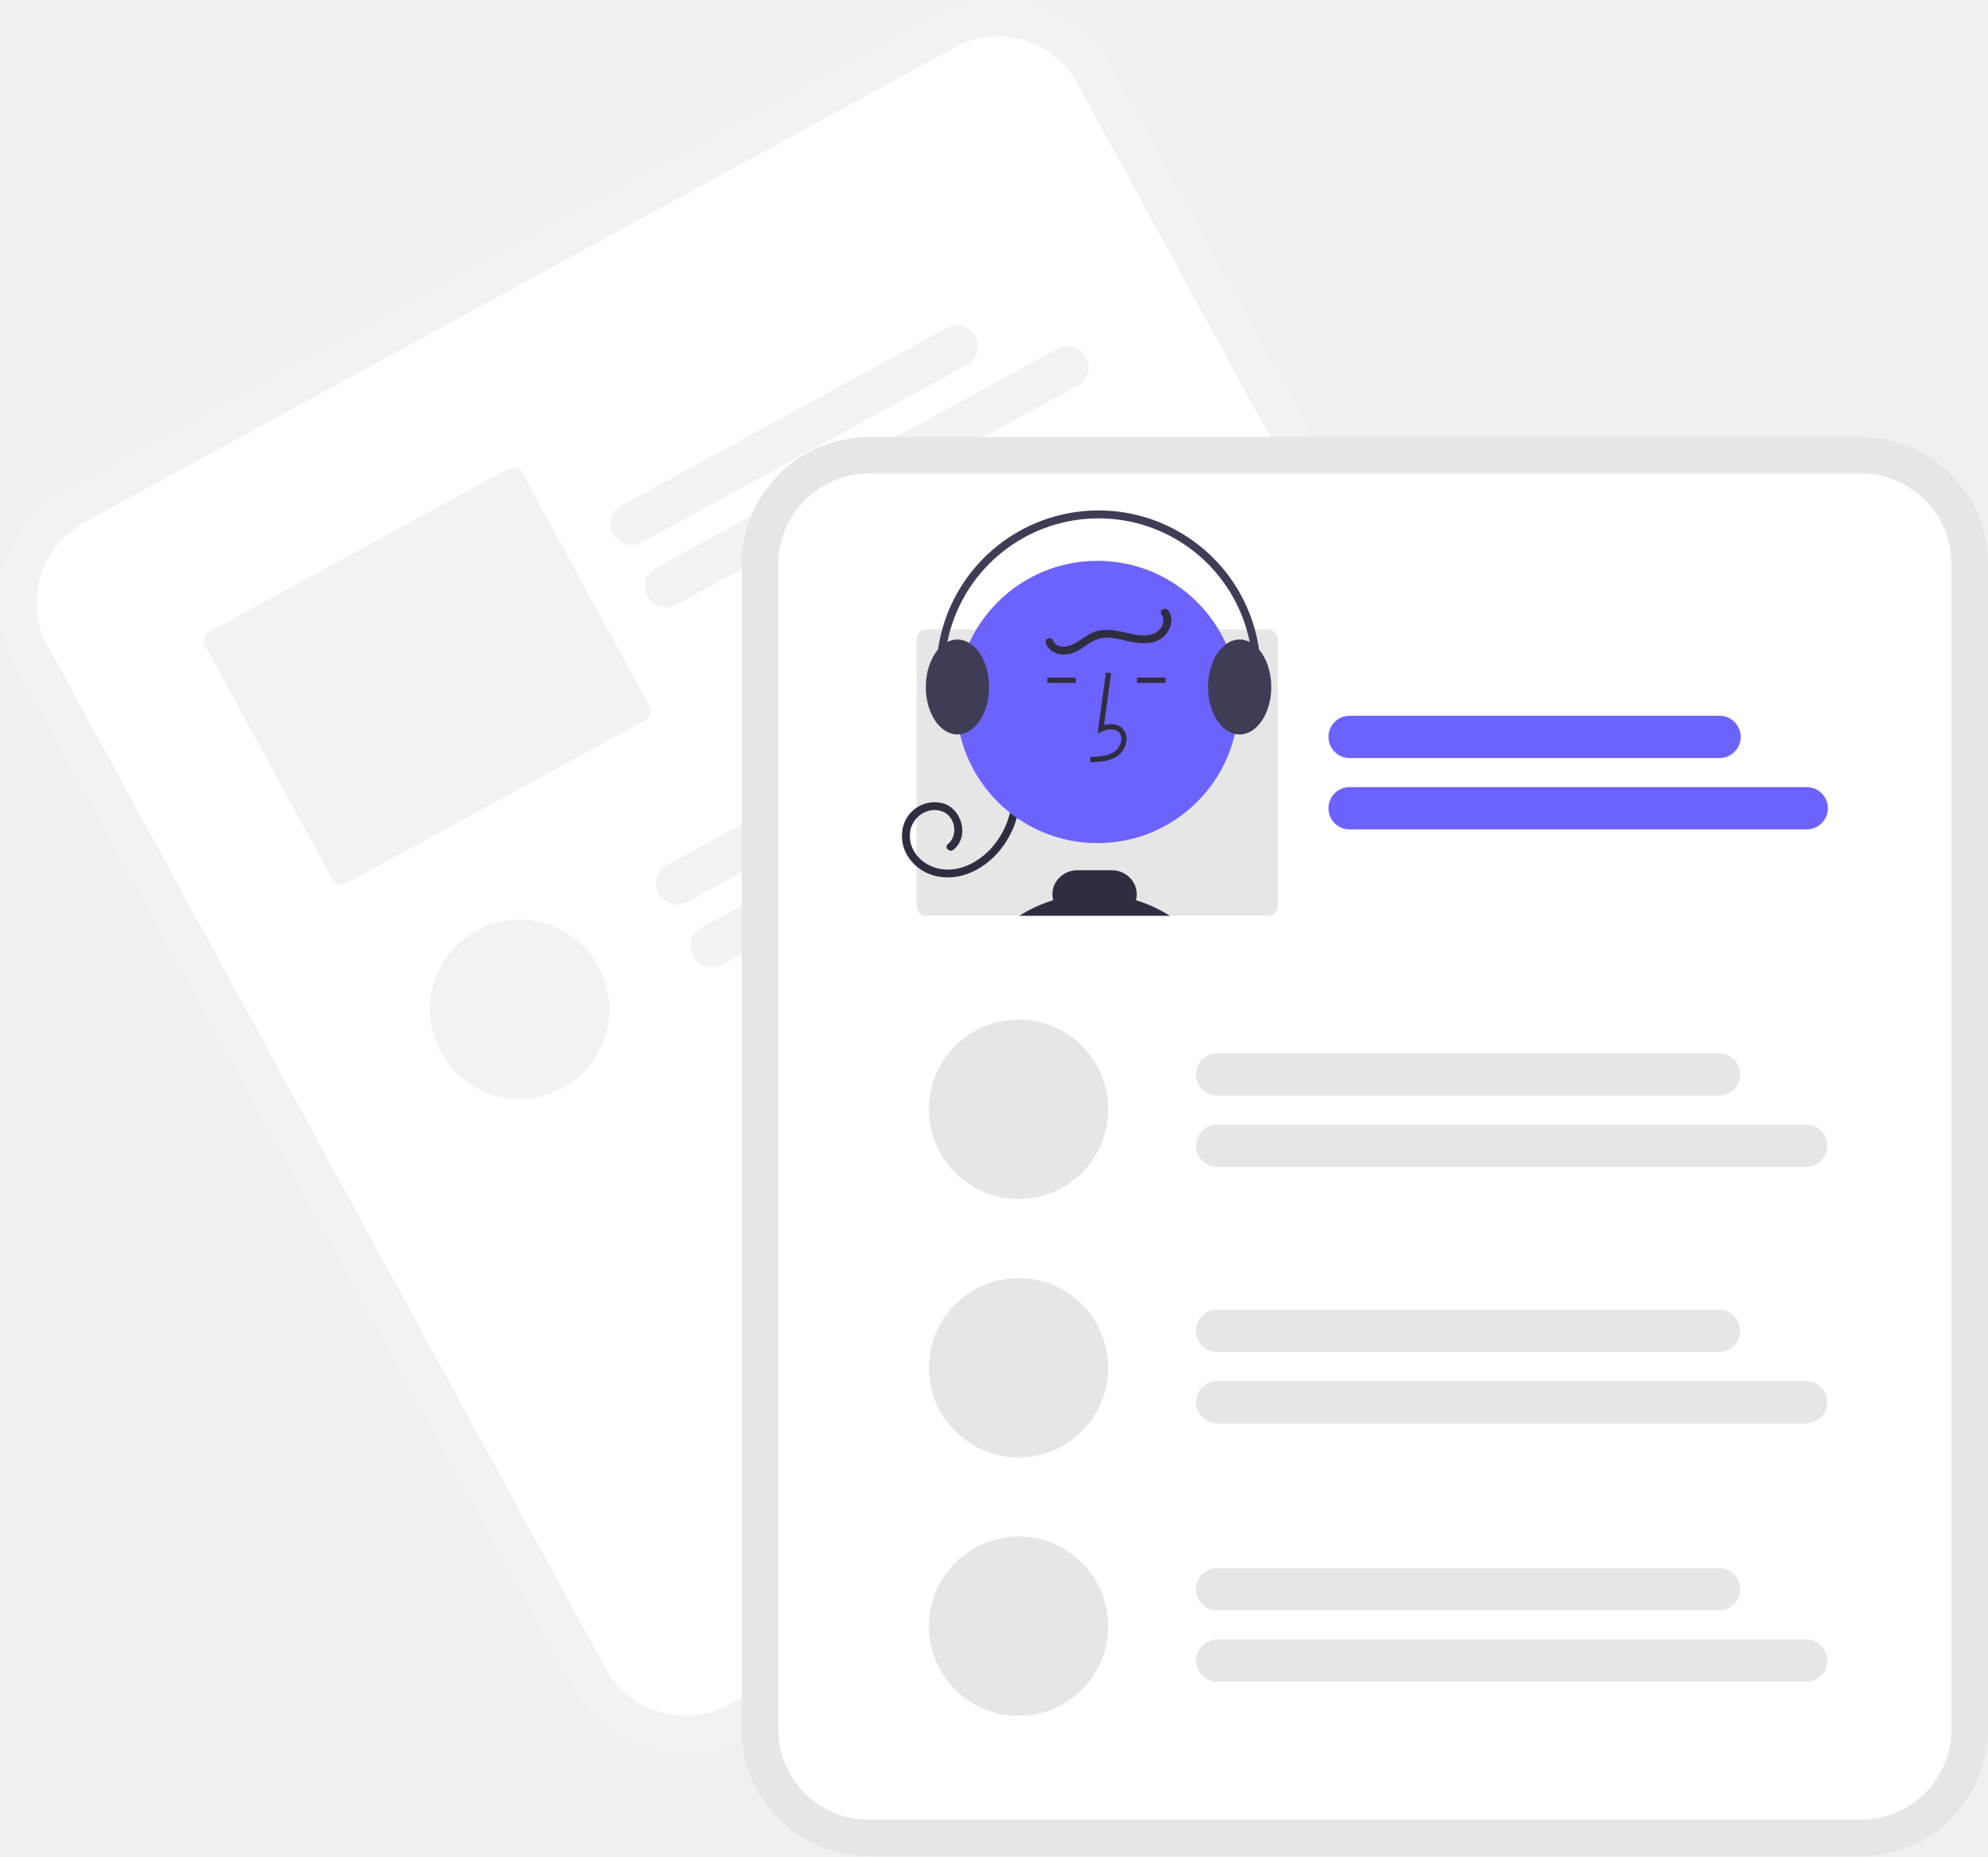
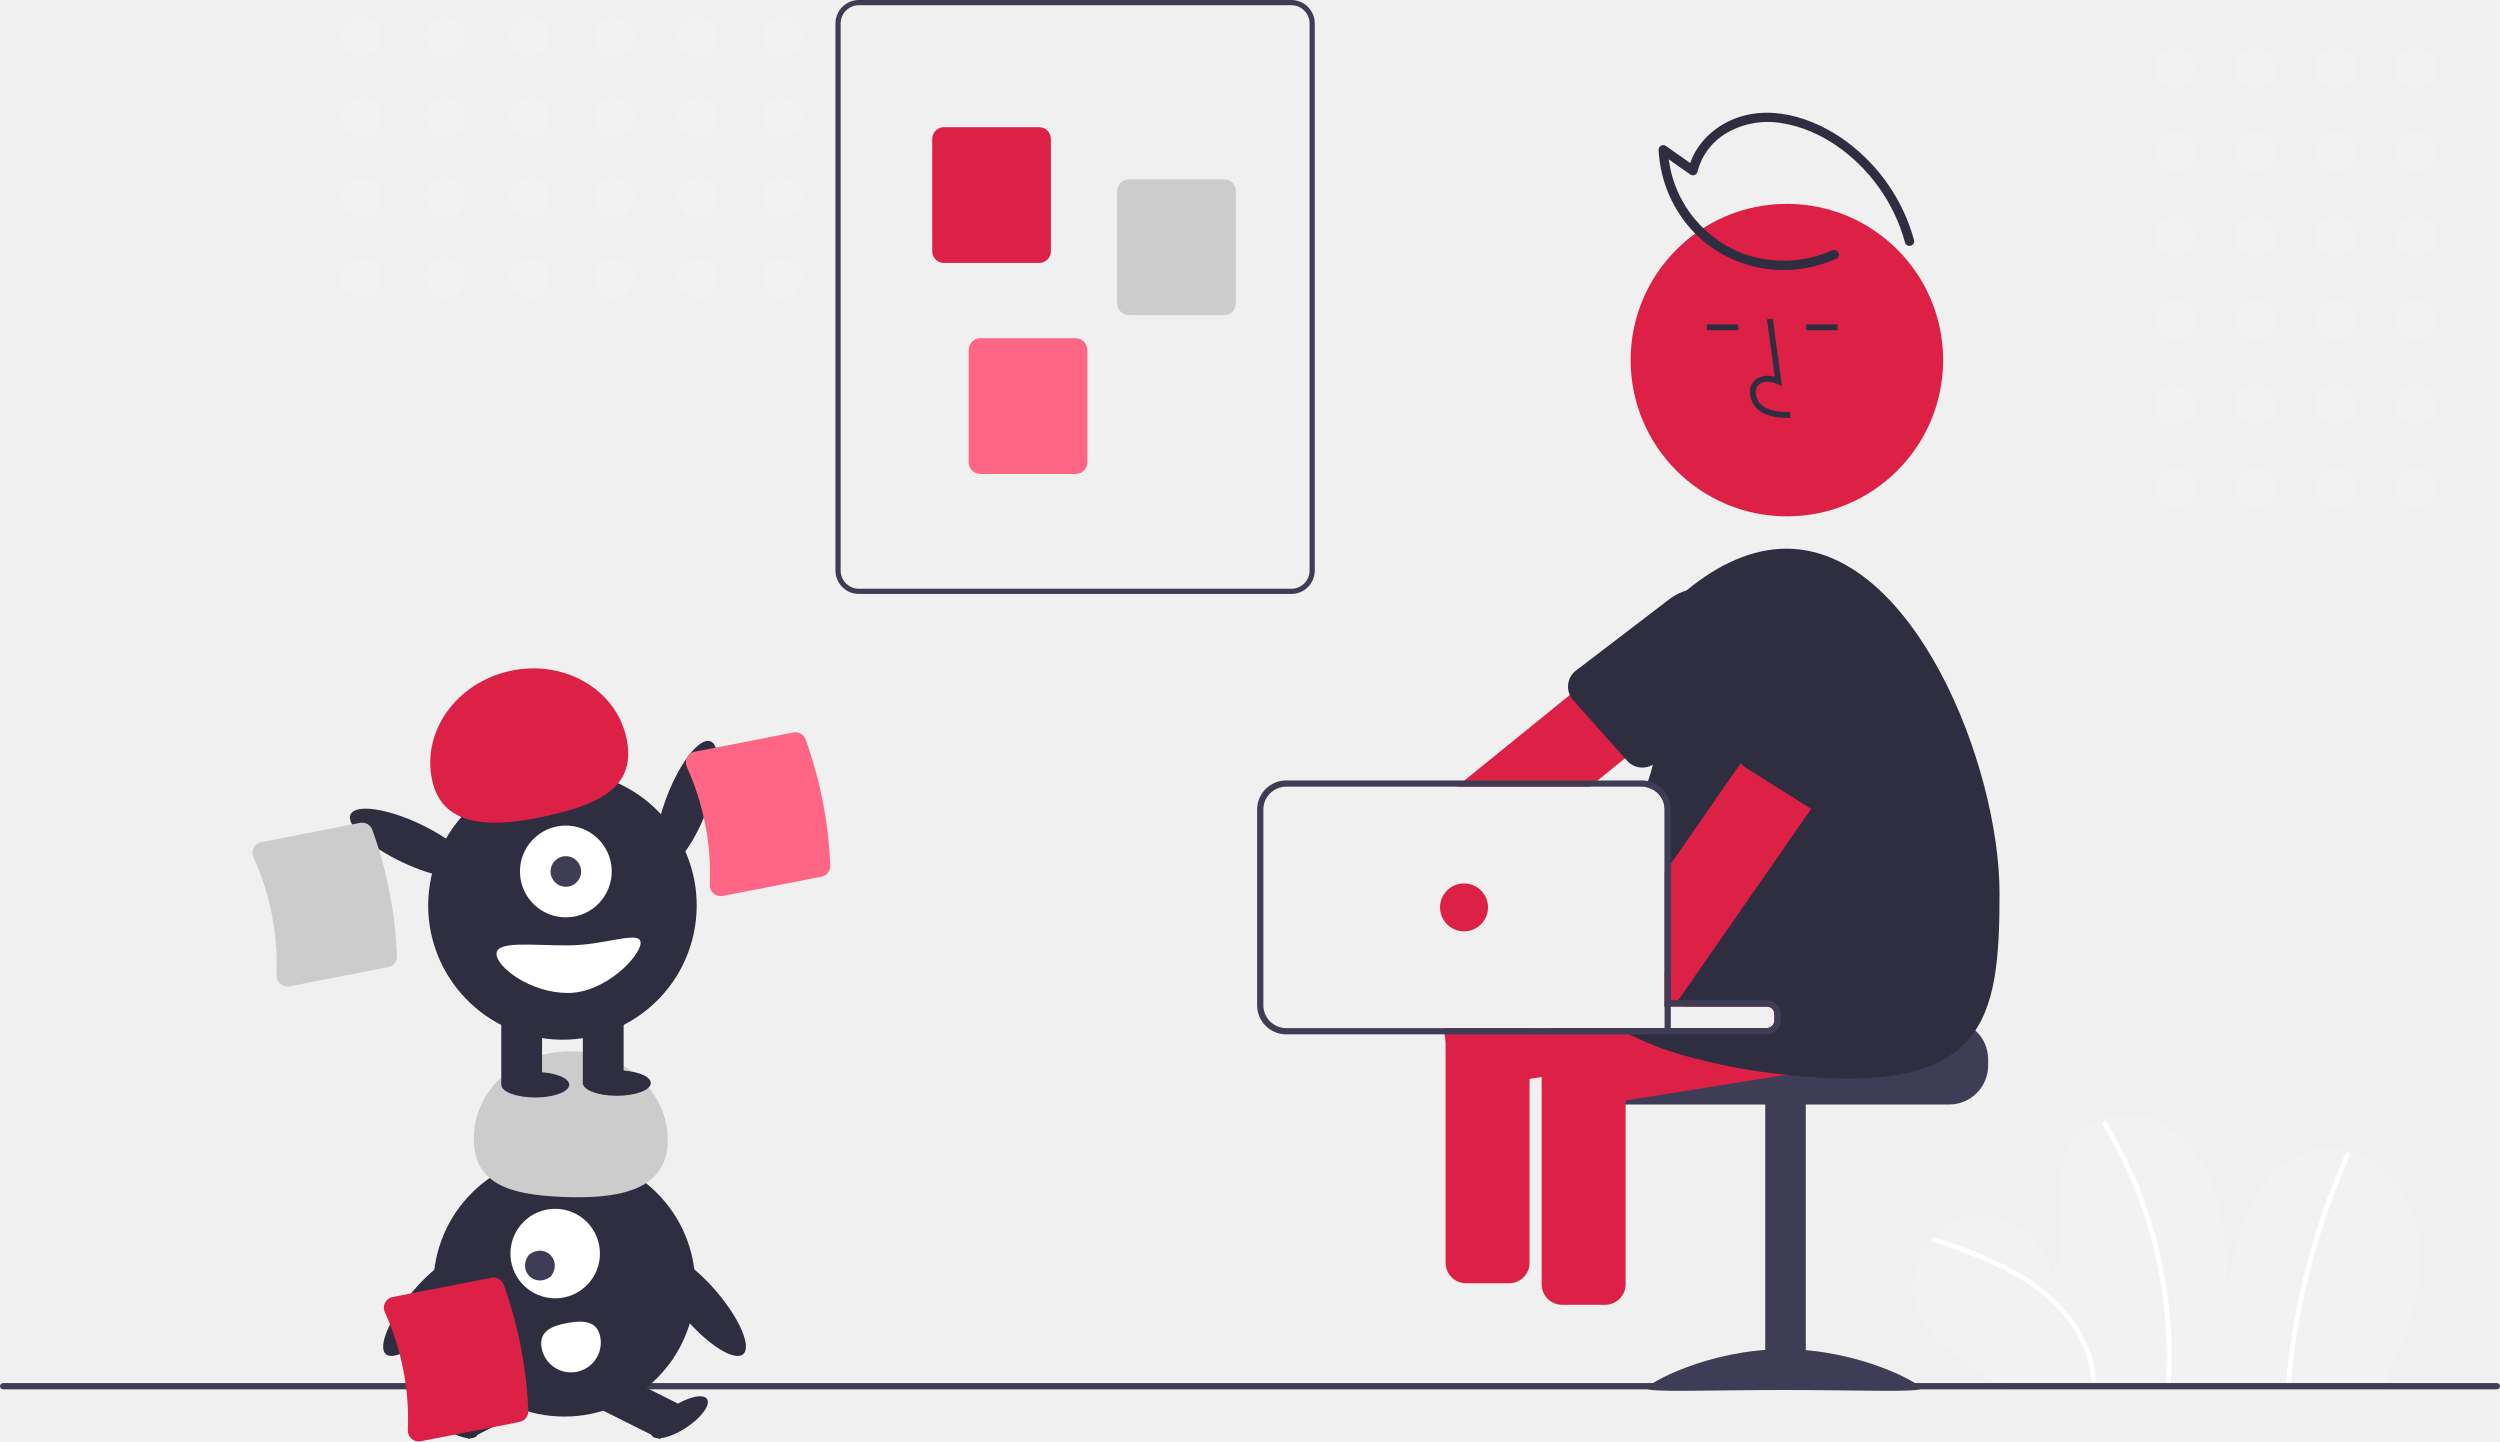
- <svg xmlns="http://www.w3.org/2000/svg" id="b85b6090-e265-40b4-b5a6-f759bbd384f1" data-name="Layer 1" width="753.875" height="703.828" viewBox="0 0 753.875 703.828">
-   <path d="M578.475,103.958l-23.068,12.587L271.198,271.614,248.13,284.201a48.179,48.179,0,0,0-19.195,65.296L440.578,737.391a48.179,48.179,0,0,0,65.296,19.196l.06-.033L836.159,576.375l.06-.033a48.179,48.179,0,0,0,19.196-65.296L643.771,123.153A48.179,48.179,0,0,0,578.475,103.958Z" transform="translate(-223.0627 -98.08587)" fill="#f2f2f2" />
-   <path d="M585.111,116.119l-27.323,14.908L282.088,281.455,254.766,296.363a34.309,34.309,0,0,0-13.67,46.499L452.739,730.755a34.309,34.309,0,0,0,46.499,13.67l.06-.033L829.523,564.214l.06-.033a34.309,34.309,0,0,0,13.669-46.499L631.61,129.789A34.309,34.309,0,0,0,585.111,116.119Z" transform="translate(-223.0627 -98.08587)" fill="#fff" />
-   <path d="M589.667,236.521,466.505,303.721a8.014,8.014,0,1,1-7.677-14.07l123.162-67.2a8.014,8.014,0,1,1,7.677,14.07Z" transform="translate(-223.0627 -98.08587)" fill="#f2f2f2" />
-   <path d="M631.641,244.431,479.46,327.464a8.014,8.014,0,0,1-7.677-14.07l152.181-83.033a8.014,8.014,0,1,1,7.677,14.07Z" transform="translate(-223.0627 -98.08587)" fill="#f2f2f2" />
-   <path d="M415.872,275.748l-113.548,61.954a3.841,3.841,0,0,0-1.532,5.21L349.144,431.53a3.841,3.841,0,0,0,5.21,1.532l113.548-61.954a3.841,3.841,0,0,0,1.532-5.21l-48.352-88.617A3.841,3.841,0,0,0,415.872,275.748Z" transform="translate(-223.0627 -98.08587)" fill="#f2f2f2" />
-   <path d="M650.776,348.963,483.723,440.111a8.014,8.014,0,1,1-7.677-14.07l167.053-91.148a8.014,8.014,0,1,1,7.677,14.07Z" transform="translate(-223.0627 -98.08587)" fill="#f2f2f2" />
-   <path d="M692.751,356.872,496.678,463.854a8.014,8.014,0,0,1-7.677-14.07L685.074,342.802a8.014,8.014,0,1,1,7.677,14.07Z" transform="translate(-223.0627 -98.08587)" fill="#f2f2f2" />
-   <circle cx="197.039" cy="382.672" r="34" fill="#f2f2f2" />
-   <path d="M928.812,263.788H552.494a48.179,48.179,0,0,0-48.125,48.125V753.789a48.179,48.179,0,0,0,48.125,48.125H928.812a48.179,48.179,0,0,0,48.125-48.125V311.913A48.179,48.179,0,0,0,928.812,263.788Z" transform="translate(-223.0627 -98.08587)" fill="#e6e6e6" />
-   <path d="M928.813,277.642H552.494a34.309,34.309,0,0,0-34.271,34.271V753.789A34.309,34.309,0,0,0,552.494,788.06H928.813a34.309,34.309,0,0,0,34.271-34.271V311.913A34.309,34.309,0,0,0,928.813,277.642Z" transform="translate(-223.0627 -98.08587)" fill="#fff" />
-   <path d="M875.143,385.517H734.842a8.014,8.014,0,0,1,0-16.028H875.143a8.014,8.014,0,1,1,0,16.028Z" transform="translate(-223.0627 -98.08587)" fill="#6c63ff" />
-   <path d="M908.201,412.565H734.842a8.014,8.014,0,1,1,0-16.028h173.36a8.014,8.014,0,0,1,0,16.028Z" transform="translate(-223.0627 -98.08587)" fill="#6c63ff" />
-   <path d="M703.792,336.711H574.442a3.841,3.841,0,0,0-3.84,3.84v100.95a3.841,3.841,0,0,0,3.84,3.84h129.35a3.841,3.841,0,0,0,3.84-3.84v-100.95A3.841,3.841,0,0,0,703.792,336.711Z" transform="translate(-223.0627 -98.08587)" fill="#e6e6e6" />
-   <path d="M609.924,398.701a34.087,34.087,0,0,1-8.804,23.076c-5.656,6.207-14.076,10.324-22.573,8.62-7.824-1.568-14.182-8.407-13.389-16.68a12.356,12.356,0,0,1,15.267-11.095c7.433,1.929,10.394,12.641,4.201,17.669-1.486,1.206-3.621-.904-2.121-2.121,4.094-3.324,2.829-10.595-2.112-12.419-5.754-2.123-11.85,2.443-12.264,8.326-.491,6.974,4.852,12.226,11.404,13.463,7.088,1.338,14.115-2.29,18.918-7.297a30.955,30.955,0,0,0,8.474-21.542,1.501,1.501,0,0,1,3,0Z" transform="translate(-223.0627 -98.08587)" fill="#2f2e41" />
-   <circle cx="416.155" cy="266.167" r="53.519" fill="#6c63ff" />
-   <path d="M636.48,387.089l-.056-2c3.721-.104,7.001-.337,9.466-2.138a6.148,6.148,0,0,0,2.381-4.528,3.514,3.514,0,0,0-1.153-2.895c-1.636-1.382-4.269-.935-6.188-.055l-1.655.759,3.173-23.19,1.981.271-2.699,19.727c2.607-.767,5.023-.437,6.678.961a5.471,5.471,0,0,1,1.86,4.492,8.133,8.133,0,0,1-3.2,6.073C643.903,386.881,639.787,386.996,636.48,387.089Z" transform="translate(-223.0627 -98.08587)" fill="#2f2e41" />
-   <rect x="431.167" y="256.929" width="10.771" height="2" fill="#2f2e41" />
-   <rect x="397.167" y="256.929" width="10.771" height="2" fill="#2f2e41" />
-   <path d="M609.572,445.341a53.006,53.006,0,0,1,12.89-5.93,8.568,8.568,0,0,1,.02-4.71,9.426,9.426,0,0,1,9.13-6.63h13.04a9.46,9.46,0,0,1,9.15,6.64,8.532,8.532,0,0,1,.02,4.7,53.167,53.167,0,0,1,12.89,5.93Z" transform="translate(-223.0627 -98.08587)" fill="#2f2e41" />
-   <path d="M700.522,344.391a11.571,11.571,0,0,0-3.53-2.87,8.367,8.367,0,0,0-3.85-.95,8.772,8.772,0,0,0-5.11,1.72c-4.07,2.88-6.89,9.09-6.89,16.28,0,9.02,4.44,16.5,10.21,17.8a8.253,8.253,0,0,0,1.79.2c6.61,0,12-8.07,12-18C705.142,352.811,703.332,347.681,700.522,344.391Z" transform="translate(-223.0627 -98.08587)" fill="#3f3d56" />
-   <path d="M590.602,341.861h-.01a8.578,8.578,0,0,0-4.45-1.29,8.367,8.367,0,0,0-3.85.95,11.571,11.571,0,0,0-3.53,2.87l-.01.01c-2.8,3.29-4.61,8.42-4.61,14.17,0,7.76,3.28,14.38,7.88,16.91a8.542,8.542,0,0,0,4.12,1.09,7.724,7.724,0,0,0,.96-.06h.01c6.16-.74,11.03-8.5,11.03-17.94C598.142,351.011,595.013,344.521,590.602,341.861Z" transform="translate(-223.0627 -98.08587)" fill="#3f3d56" />
-   <path d="M582.772,373.76a1.501,1.501,0,0,0,1.422-1.98,58.499,58.499,0,1,1,112.687-6.575,1.5,1.5,0,0,0,2.936.619A61.501,61.501,0,1,0,581.351,372.739,1.501,1.501,0,0,0,582.772,373.76Z" transform="translate(-223.0627 -98.08587)" fill="#3f3d56" />
-   <path d="M666.103,329.577c2.119,2.893,1.074,6.791-1.158,9.285-2.905,3.245-7.539,3.45-11.562,2.848-4.514-.676-9.303-2.791-13.873-1.366-3.895,1.215-6.674,4.748-10.721,5.635-3.589.787-7.881-.255-9.139-4.08-.605-1.838,2.291-2.626,2.893-.798.814,2.475,4.329,2.425,6.341,1.74,3.227-1.099,5.714-3.771,8.885-5.047,3.739-1.505,7.796-.825,11.603.032,3.588.808,7.718,2.006,11.293.497,2.645-1.117,4.75-4.635,2.847-7.232-1.142-1.559,1.46-3.057,2.59-1.514Z" transform="translate(-223.0627 -98.08587)" fill="#2f2e41" />
-   <path d="M874.932,513.492H684.63a8.014,8.014,0,1,1,0-16.028H874.932a8.014,8.014,0,0,1,0,16.028Z" transform="translate(-223.0627 -98.08587)" fill="#e6e6e6" />
-   <path d="M907.99,540.539H684.63a8.014,8.014,0,1,1,0-16.028H907.99a8.014,8.014,0,1,1,0,16.028Z" transform="translate(-223.0627 -98.08587)" fill="#e6e6e6" />
-   <path d="M874.932,610.705H684.63a8.014,8.014,0,1,1,0-16.028H874.932a8.014,8.014,0,1,1,0,16.028Z" transform="translate(-223.0627 -98.08587)" fill="#e6e6e6" />
-   <path d="M907.99,637.753H684.63a8.014,8.014,0,1,1,0-16.028H907.99a8.014,8.014,0,1,1,0,16.028Z" transform="translate(-223.0627 -98.08587)" fill="#e6e6e6" />
-   <circle cx="386.25" cy="420.614" r="34" fill="#e6e6e6" />
-   <circle cx="386.25" cy="518.614" r="34" fill="#e6e6e6" />
-   <path d="M874.932,708.705H684.63a8.014,8.014,0,1,1,0-16.028H874.932a8.014,8.014,0,1,1,0,16.028Z" transform="translate(-223.0627 -98.08587)" fill="#e6e6e6" />
-   <path d="M907.99,735.753H684.63a8.014,8.014,0,1,1,0-16.028H907.99a8.014,8.014,0,1,1,0,16.028Z" transform="translate(-223.0627 -98.08587)" fill="#e6e6e6" />
-   <circle cx="386.25" cy="616.614" r="34" fill="#e6e6e6" />
+ <svg xmlns="http://www.w3.org/2000/svg" id="a91fd4ba-2994-4174-ad77-9b89e961cfb5" data-name="Layer 1" width="802" height="462.415" viewBox="0 0 802 462.415">
+   <circle cx="775.091" cy="21.98" r="6.467" fill="#f2f2f2" />
+   <circle cx="749.317" cy="21.98" r="6.467" fill="#f2f2f2" />
+   <circle cx="723.544" cy="21.98" r="6.467" fill="#f2f2f2" />
+   <circle cx="697.771" cy="21.98" r="6.467" fill="#f2f2f2" />
+   <circle cx="775.091" cy="48.98" r="6.467" fill="#f2f2f2" />
+   <circle cx="749.317" cy="48.98" r="6.467" fill="#f2f2f2" />
+   <circle cx="723.544" cy="48.98" r="6.467" fill="#f2f2f2" />
+   <circle cx="697.771" cy="48.98" r="6.467" fill="#f2f2f2" />
+   <circle cx="775.091" cy="75.98" r="6.467" fill="#f2f2f2" />
+   <circle cx="749.317" cy="75.98" r="6.467" fill="#f2f2f2" />
+   <circle cx="723.544" cy="75.98" r="6.467" fill="#f2f2f2" />
+   <circle cx="697.771" cy="75.98" r="6.467" fill="#f2f2f2" />
+   <circle cx="775.091" cy="102.98" r="6.467" fill="#f2f2f2" />
+   <circle cx="749.317" cy="102.98" r="6.467" fill="#f2f2f2" />
+   <circle cx="723.544" cy="102.98" r="6.467" fill="#f2f2f2" />
+   <circle cx="697.771" cy="102.98" r="6.467" fill="#f2f2f2" />
+   <circle cx="775.091" cy="129.98" r="6.467" fill="#f2f2f2" />
+   <circle cx="749.317" cy="129.98" r="6.467" fill="#f2f2f2" />
+   <circle cx="723.544" cy="129.98" r="6.467" fill="#f2f2f2" />
+   <circle cx="697.771" cy="129.98" r="6.467" fill="#f2f2f2" />
+   <circle cx="775.091" cy="156.98" r="6.467" fill="#f2f2f2" />
+   <circle cx="749.317" cy="156.98" r="6.467" fill="#f2f2f2" />
+   <circle cx="723.544" cy="156.98" r="6.467" fill="#f2f2f2" />
+   <circle cx="697.771" cy="156.98" r="6.467" fill="#f2f2f2" />
+   <path d="M963.083,664.753c4.668-10.084,9.333-20.317,11.359-31.242s1.176-22.783-4.627-32.259-17.228-15.902-28.132-13.76c-8.955,1.759-16.146,8.813-20.357,16.91s-5.9,17.23-7.537,26.209c-.529-10.2-1.09-20.564-4.478-30.2s-10.06-18.615-19.569-22.343-21.879-.796-26.891,8.103c-7.061,12.538,2.302,30.125-5.817,42.006-1.393-11.917-13.855-21.332-25.699-19.416s-20.701,14.781-18.265,26.529c1.45,6.99,6.219,12.936,11.922,17.232s12.334,9.274,18.895,12.09Z" transform="translate(-199 -218.7925)" fill="#f2f2f2" />
+   <path d="M819.29,617.18c9.408,3.289,18.903,6.614,27.492,11.756,7.698,4.608,14.553,10.812,18.882,18.757A33.356,33.356,0,0,1,869.79,661.551c.063,1.018,1.655,1.025,1.592,0-.557-9.061-4.972-17.353-11.087-23.911-6.704-7.19-15.392-12.1-24.361-15.91-5.318-2.259-10.769-4.179-16.221-6.085-.969-.339-1.385,1.198-.423,1.535Z" transform="translate(-199 -218.7925)" fill="#fff" />
+   <path d="M873.557,579.647a143.382,143.382,0,0,1,13.791,30.616,145.117,145.117,0,0,1,6.361,32.968,143.307,143.307,0,0,1,.152,18.837c-.059,1.023,1.533,1.02,1.592,0a145.195,145.195,0,0,0-2.04-33.82,146.927,146.927,0,0,0-9.769-32.44,143.252,143.252,0,0,0-8.712-16.963.796.796,0,0,0-1.374.803Z" transform="translate(-199 -218.7925)" fill="#fff" />
+   <path d="M951.458,588.789a232.043,232.043,0,0,0-17.116,57.578q-1.342,8.365-2.078,16.812c-.089,1.02,1.503,1.014,1.592,0a231.209,231.209,0,0,1,12.738-58.025q2.834-7.892,6.239-15.562c.412-.928-.959-1.739-1.374-.803Z" transform="translate(-199 -218.7925)" fill="#fff" />
+   <path d="M1000,664.486H200a1,1,0,0,1,0-2h800a1,1,0,0,1,0,2Z" transform="translate(-199 -218.7925)" fill="#3f3d56" />
+   <path d="M613.263,409.335H474.534a7.53,7.53,0,0,1-7.521-7.521v-175.5a7.53,7.53,0,0,1,7.521-7.521H613.263A7.53,7.53,0,0,1,620.784,226.314v175.5A7.53,7.53,0,0,1,613.263,409.335ZM474.534,220.464a5.857,5.857,0,0,0-5.85,5.85v175.5a5.857,5.857,0,0,0,5.85,5.85H613.263a5.857,5.857,0,0,0,5.85-5.85v-175.5a5.857,5.857,0,0,0-5.85-5.85Z" transform="translate(-199 -218.7925)" fill="#3f3d56" />
+   <path d="M532.358,303.151h-30.537a3.765,3.765,0,0,1-3.761-3.761V263.355a3.765,3.765,0,0,1,3.761-3.761h30.537a3.765,3.765,0,0,1,3.761,3.761v36.036A3.765,3.765,0,0,1,532.358,303.151Z" transform="translate(-199 -218.7925)" fill="#dc2046" />
+   <path d="M591.694,319.865h-30.537a3.765,3.765,0,0,1-3.761-3.761V280.069a3.765,3.765,0,0,1,3.761-3.761h30.537a3.765,3.765,0,0,1,3.761,3.761v36.036A3.765,3.765,0,0,1,591.694,319.865Z" transform="translate(-199 -218.7925)" fill="#ccc" />
+   <path d="M544.058,370.844h-30.537a3.765,3.765,0,0,1-3.761-3.761V331.047a3.765,3.765,0,0,1,3.761-3.761h30.537a3.765,3.765,0,0,1,3.761,3.761v36.036A3.765,3.765,0,0,1,544.058,370.844Z" transform="translate(-199 -218.7925)" fill="#ff6584" />
+   <circle cx="115.931" cy="11.82" r="6.467" fill="#f2f2f2" />
+   <circle cx="115.931" cy="37.594" r="6.467" fill="#f2f2f2" />
+   <circle cx="115.931" cy="63.367" r="6.467" fill="#f2f2f2" />
+   <circle cx="115.931" cy="89.14" r="6.467" fill="#f2f2f2" />
+   <circle cx="142.931" cy="11.82" r="6.467" fill="#f2f2f2" />
+   <circle cx="142.931" cy="37.594" r="6.467" fill="#f2f2f2" />
+   <circle cx="142.931" cy="63.367" r="6.467" fill="#f2f2f2" />
+   <circle cx="142.931" cy="89.14" r="6.467" fill="#f2f2f2" />
+   <circle cx="169.931" cy="11.82" r="6.467" fill="#f2f2f2" />
+   <circle cx="169.931" cy="37.594" r="6.467" fill="#f2f2f2" />
+   <circle cx="169.931" cy="63.367" r="6.467" fill="#f2f2f2" />
+   <circle cx="169.931" cy="89.14" r="6.467" fill="#f2f2f2" />
+   <circle cx="196.931" cy="11.82" r="6.467" fill="#f2f2f2" />
+   <circle cx="196.931" cy="37.594" r="6.467" fill="#f2f2f2" />
+   <circle cx="196.931" cy="63.367" r="6.467" fill="#f2f2f2" />
+   <circle cx="196.931" cy="89.14" r="6.467" fill="#f2f2f2" />
+   <circle cx="223.931" cy="11.82" r="6.467" fill="#f2f2f2" />
+   <circle cx="223.931" cy="37.594" r="6.467" fill="#f2f2f2" />
+   <circle cx="223.931" cy="63.367" r="6.467" fill="#f2f2f2" />
+   <circle cx="223.931" cy="89.14" r="6.467" fill="#f2f2f2" />
+   <circle cx="250.931" cy="11.82" r="6.467" fill="#f2f2f2" />
+   <circle cx="250.931" cy="37.594" r="6.467" fill="#f2f2f2" />
+   <circle cx="250.931" cy="63.367" r="6.467" fill="#f2f2f2" />
+   <circle cx="250.931" cy="89.14" r="6.467" fill="#f2f2f2" />
+   <circle cx="181.045" cy="412.421" r="42.012" fill="#2f2e41" />
+   <rect x="345.269" y="663.26" width="22.868" height="12.763" transform="translate(-461.0904 11.81391) rotate(-26.60099)" fill="#2f2e41" />
+   <ellipse cx="343.153" cy="673.455" rx="3.989" ry="10.636" transform="translate(-606.9803 370.4351) rotate(-56.60122)" fill="#2f2e41" />
+   <rect x="397.005" y="658.208" width="12.763" height="22.868" transform="translate(-574.9977 511.6876) rotate(-63.39901)" fill="#2f2e41" />
+   <ellipse cx="416.936" cy="673.455" rx="10.636" ry="3.989" transform="translate(-500.8589 121.9302) rotate(-33.39878)" fill="#2f2e41" />
+   <circle cx="178.104" cy="402.145" r="14.359" fill="#fff" />
+   <path d="M368.696,621.284c5.123-3.902,10.914,1.889,7.012,7.012C370.585,632.199,364.794,626.407,368.696,621.284Z" transform="translate(-199 -218.7925)" fill="#3f3d56" />
+   <path d="M413.187,585.509c.632-15.554-12.773-28.728-29.941-29.425s-31.597,11.346-32.229,26.9,11.302,19.087,28.47,19.785S412.555,601.062,413.187,585.509Z" transform="translate(-199 -218.7925)" fill="#ccc" />
+   <ellipse cx="423.721" cy="637.274" rx="6.594" ry="21.006" transform="translate(-511.8837 210.9448) rotate(-40.64516)" fill="#2f2e41" />
+   <ellipse cx="336.486" cy="637.274" rx="21.006" ry="6.594" transform="translate(-565.2286 258.6905) rotate(-49.35484)" fill="#2f2e41" />
+   <path d="M391.584,647.77a9.572,9.572,0,1,1-18.835,3.429l-.003-.018c-.942-5.202,3.08-7.043,8.283-7.985S390.642,642.568,391.584,647.77Z" transform="translate(-199 -218.7925)" fill="#fff" />
+   <path d="M824.297,546.116H768.287a2.501,2.501,0,0,1-2.5,2.5h-54.98a12.86,12.86,0,0,0-2.11,2,12.41,12.41,0,0,0-2.9,8v2a12.505,12.505,0,0,0,12.5,12.5h106a12.511,12.511,0,0,0,12.5-12.5v-2A12.517,12.517,0,0,0,824.297,546.116Z" transform="translate(-199 -218.7925)" fill="#3f3d56" />
+   <rect x="566.292" y="353.827" width="13" height="92" fill="#3f3d56" />
+   <path d="M815.292,664.163c0,1.405-19.699.543-44,.543s-44,.861-44-.543,19.699-12.543,44-12.543S815.292,662.758,815.292,664.163Z" transform="translate(-199 -218.7925)" fill="#3f3d56" />
+   <path d="M821.847,548.996l-2.18-13.64a6.574,6.574,0,0,0-7.52-5.45l-22.49,3.59-38.52,6.15-12.53,2H765.787a2.501,2.501,0,0,1,2.5,2.5v1.97a2.501,2.501,0,0,1-2.5,2.5H696.617a6.332,6.332,0,0,0-2.43,2,6.487,6.487,0,0,0-1.24,4.96l.62,3.88.75,4.71.81,5.06a6.561,6.561,0,0,0,7.5,5.44l17.87-2.85,51.54-8.23,44.36-7.08A6.587,6.587,0,0,0,821.847,548.996Z" transform="translate(-199 -218.7925)" fill="#dc2046" />
+   <path d="M719.127,550.616a6.356,6.356,0,0,0-2.53-2H697.477a6.321,6.321,0,0,0-2.54,2,6.465,6.465,0,0,0-1.37,3.99v76.21a6.56,6.56,0,0,0,6.55,6.55h13.83a6.56,6.56,0,0,0,6.55-6.55v-76.21A6.484,6.484,0,0,0,719.127,550.616Z" transform="translate(-199 -218.7925)" fill="#dc2046" />
+   <path d="M760.747,420.816l-.13-.17-8.58-10.57a6.315,6.315,0,0,0-1.63-1.43,4.813,4.813,0,0,0-1.06-.54,6.3,6.3,0,0,0-1.71-.42,6.649,6.649,0,0,0-1.18-.02.032.032,0,0,0-.02.01,6.485,6.485,0,0,0-3.62,1.44l-17.61,14.28-22.63,18.36-33.77,27.4-2.46,2h42.73l2.47-2,8.17-6.63.58-.46,39.46-32.01.03-.02a6.457,6.457,0,0,0,1.87-2.45,6.599,6.599,0,0,0,.52-1.97A6.501,6.501,0,0,0,760.747,420.816Z" transform="translate(-199 -218.7925)" fill="#dc2046" />
+   <path d="M760.617,420.646a16.303,16.303,0,0,0-3.56-7.3,16.118,16.118,0,0,0-6.65-4.7c-.4-.15-.79-.29-1.19-.4a17.15,17.15,0,0,0-2.76-.58.032.032,0,0,0-.02.01,16.314,16.314,0,0,0-11.8,3.26l-30.46,23.28a6.462,6.462,0,0,0-2.15,4.57,6.633,6.633,0,0,0,.55,2.97c.1.21.21.42.33.62a5.756,5.756,0,0,0,.84,1.12l4.88,5.48,11.35,12.73.32.36.73.83a6.549,6.549,0,0,0,9.27.41l26.27-28.22a16.213,16.213,0,0,0,3.19-5.03A16.466,16.466,0,0,0,760.617,420.646Z" transform="translate(-199 -218.7925)" fill="#2f2e41" />
+   <circle cx="573.231" cy="115.521" r="50.122" fill="#dc2046" />
+   <path d="M791.027,542.096l-1.37-8.6-.81-5.05a6.563,6.563,0,0,0-7.51-5.44l-36.43,5.81-9.88,1.58-2,.32v10.93H765.787a2.501,2.501,0,0,1,2.5,2.5v1.97a2.501,2.501,0,0,1-2.5,2.5H662.117c0,.02.01.04.01.06l.62,3.88,1.56,9.76a6.561,6.561,0,0,0,7.5,5.44l17.87-2.85,3.89-.62.75-.12,26.18-4.18,17.81-2.85,28.26-4.51.42-.07,18.59-2.96A6.568,6.568,0,0,0,791.027,542.096Z" transform="translate(-199 -218.7925)" fill="#dc2046" />
+   <path d="M840.447,505.316c0,40.86-4.15,65.3-68.15,58.3-.09-.01-.17-.02-.26-.03a190.03,190.03,0,0,1-33.73-6.45,100.174,100.174,0,0,1-16.64-6.52c-1.26-.64-2.47-1.31-3.66-2H765.787a2.501,2.501,0,0,0,2.5-2.5v-1.97a2.501,2.501,0,0,0-2.5-2.5H733.027v-63.16a7.341,7.341,0,0,0-7.33-7.33h1.35c.23-.66.46-1.33.71-2,2.43-6.75,2.191-12.06,5.641-18.67,4.74-9.12,4.77-18.29,11-26,4.64-5.73-9.571-11.98-4.351-16.28,10.03-8.28,20.95-13.4,32.03-13.4C812.937,394.806,840.447,464.456,840.447,505.316Z" transform="translate(-199 -218.7925)" fill="#2f2e41" />
+   <path d="M773.284,352.89l.052-1.873c-3.485-.097-6.557-.316-8.865-2.002a5.758,5.758,0,0,1-2.23-4.241,3.291,3.291,0,0,1,1.08-2.711c1.532-1.294,3.998-.875,5.795-.051l1.55.711-2.972-21.718-1.856.254,2.528,18.474a6.612,6.612,0,0,0-6.254.9,5.124,5.124,0,0,0-1.742,4.207,7.616,7.616,0,0,0,2.997,5.688C766.332,352.695,770.186,352.803,773.284,352.89Z" transform="translate(-199 -218.7925)" fill="#2f2e41" />
+   <rect x="547.573" y="104.059" width="10.088" height="1.873" fill="#2f2e41" />
+   <rect x="579.414" y="104.059" width="10.088" height="1.873" fill="#2f2e41" />
+   <path d="M802.027,435.146l-3.97-2.76-7.39-5.13a6.564,6.564,0,0,0-9.12,1.65l-24.09,34.67-22.43,32.28-2,2.88v42.91h.18a6.531,6.531,0,0,0,4.09-2,5.832,5.832,0,0,0,.63-.77l6.98-10.06,17.25-24.83,17.88-25.72,1.7-2.45,21.92-31.55a5.683,5.683,0,0,0,.33-.52,5.266,5.266,0,0,0,.27-.53A6.55,6.55,0,0,0,802.027,435.146Z" transform="translate(-199 -218.7925)" fill="#dc2046" />
+   <path d="M802.097,421.426a16.089,16.089,0,0,0-2.22-1.22,16.359,16.359,0,0,0-19.98,5.16l-22.76,30.86a6.525,6.525,0,0,0,2.18,9.04l20.72,13,.26.16,1.04.65a6.573,6.573,0,0,0,9.01-2.2l16.07-31.9.27-.53.01-.01.99-1.99A16.363,16.363,0,0,0,802.097,421.426Z" transform="translate(-199 -218.7925)" fill="#2f2e41" />
+   <path d="M662.747,548.616v75.29a6.559,6.559,0,0,0,6.55,6.55h13.83a6.56,6.56,0,0,0,6.55-6.55v-75.29Z" transform="translate(-199 -218.7925)" fill="#dc2046" />
+   <path d="M765.787,539.646H735.027v-61.16a9.34,9.34,0,0,0-9.33-9.33H611.627a9.342,9.342,0,0,0-9.34,9.33v62.8a9.342,9.342,0,0,0,9.34,9.33H765.787c.16,0,.31-.01.46-.02.14-.01.28-.04.42-.06a4.516,4.516,0,0,0,3.62-4.42v-1.97A4.5,4.5,0,0,0,765.787,539.646Zm0,8.97H611.627a7.343,7.343,0,0,1-7.34-7.33v-62.8a7.343,7.343,0,0,1,7.34-7.33H725.697a7.341,7.341,0,0,1,7.33,7.33v63.16H765.787a2.501,2.501,0,0,1,2.5,2.5v1.97A2.501,2.501,0,0,1,765.787,548.616Z" transform="translate(-199 -218.7925)" fill="#3f3d56" />
+   <circle cx="469.658" cy="291.094" r="7.69" fill="#dc2046" />
+   <rect x="533.997" y="321.913" width="2" height="9" fill="#3f3d56" />
+   <ellipse cx="419.239" cy="476.739" rx="21.534" ry="6.76" transform="translate(-374.7604 479.3457) rotate(-69.08217)" fill="#2f2e41" />
+   <circle cx="379.432" cy="509.261" r="43.067" transform="translate(-383.032 583.4267) rotate(-80.78252)" fill="#2f2e41" />
+   <rect x="160.806" y="324.269" width="13.084" height="23.442" fill="#2f2e41" />
+   <rect x="186.974" y="324.269" width="13.084" height="23.442" fill="#2f2e41" />
+   <ellipse cx="171.709" cy="347.983" rx="10.903" ry="4.089" fill="#2f2e41" />
+   <ellipse cx="197.877" cy="347.438" rx="10.903" ry="4.089" fill="#2f2e41" />
+   <circle cx="380.522" cy="498.358" r="14.719" transform="translate(-213.4744 -207.4001) rotate(-1.68323)" fill="#fff" />
+   <circle cx="181.522" cy="279.566" r="4.906" fill="#3f3d56" />
+   <path d="M337.655,469.21c-3.477-15.574,7.639-31.31,24.829-35.149s33.944,5.675,37.422,21.249-7.915,21.318-25.105,25.156S341.133,484.784,337.655,469.21Z" transform="translate(-199 -218.7925)" fill="#dc2046" />
+   <ellipse cx="330.924" cy="489.278" rx="6.76" ry="21.534" transform="translate(-451.963 359.8144) rotate(-64.62574)" fill="#2f2e41" />
+   <path d="M358.277,524.798c0,4.215,10.853,12.539,22.897,12.539s23.335-11.867,23.335-16.082-11.292.818-23.335.818S358.277,520.583,358.277,524.798Z" transform="translate(-199 -218.7925)" fill="#fff" />
+   <path d="M462.543,500.03l-31.701,6.188a3.44,3.44,0,0,1-2.92-.772,3.498,3.498,0,0,1-1.217-2.82,82.894,82.894,0,0,0-7.376-37.786,3.499,3.499,0,0,1,.067-3.071,3.44,3.44,0,0,1,2.415-1.814l31.701-6.188a3.485,3.485,0,0,1,3.928,2.209,135.692,135.692,0,0,1,7.911,40.529A3.485,3.485,0,0,1,462.543,500.03Z" transform="translate(-199 -218.7925)" fill="#ff6584" />
+   <path d="M323.543,529.03l-31.701,6.188a3.44,3.44,0,0,1-2.92-.772,3.498,3.498,0,0,1-1.217-2.82,82.894,82.894,0,0,0-7.376-37.786,3.499,3.499,0,0,1,.067-3.071,3.44,3.44,0,0,1,2.415-1.814l31.701-6.188a3.485,3.485,0,0,1,3.928,2.209,135.692,135.692,0,0,1,7.911,40.529A3.485,3.485,0,0,1,323.543,529.03Z" transform="translate(-199 -218.7925)" fill="#ccc" />
+   <path d="M786.653,299.125a38.017,38.017,0,0,1-28.545.992,37.495,37.495,0,0,1-24.032-33.271l-2.257,1.295,9.516,6.696a1.509,1.509,0,0,0,2.204-.896,20.078,20.078,0,0,1,9.78-12.716,26.201,26.201,0,0,1,17.429-2.899c12.364,2.006,23.495,10.248,30.737,20.243a55.302,55.302,0,0,1,8.642,18.039,1.501,1.501,0,0,0,2.893-.798,58.45,58.45,0,0,0-21.527-31.502c-10.745-7.979-25.788-12.801-38.428-6.36-6.016,3.065-10.911,8.523-12.418,15.196l2.204-.896-9.516-6.696a1.509,1.509,0,0,0-2.257,1.295,41.07,41.07,0,0,0,11.75,26.892,39.926,39.926,0,0,0,27.934,11.685,40.626,40.626,0,0,0,17.407-3.707c1.753-.803.23-3.389-1.514-2.59Z" transform="translate(-199 -218.7925)" fill="#2f2e41" />
+   <path d="M365.674,674.954l-31.701,6.188a3.44,3.44,0,0,1-2.92-.772,3.498,3.498,0,0,1-1.217-2.82,82.894,82.894,0,0,0-7.376-37.786,3.499,3.499,0,0,1,.067-3.071,3.44,3.44,0,0,1,2.415-1.814l31.701-6.188a3.485,3.485,0,0,1,3.928,2.209,135.692,135.692,0,0,1,7.911,40.529A3.485,3.485,0,0,1,365.674,674.954Z" transform="translate(-199 -218.7925)" fill="#dc2046" />
</svg>
